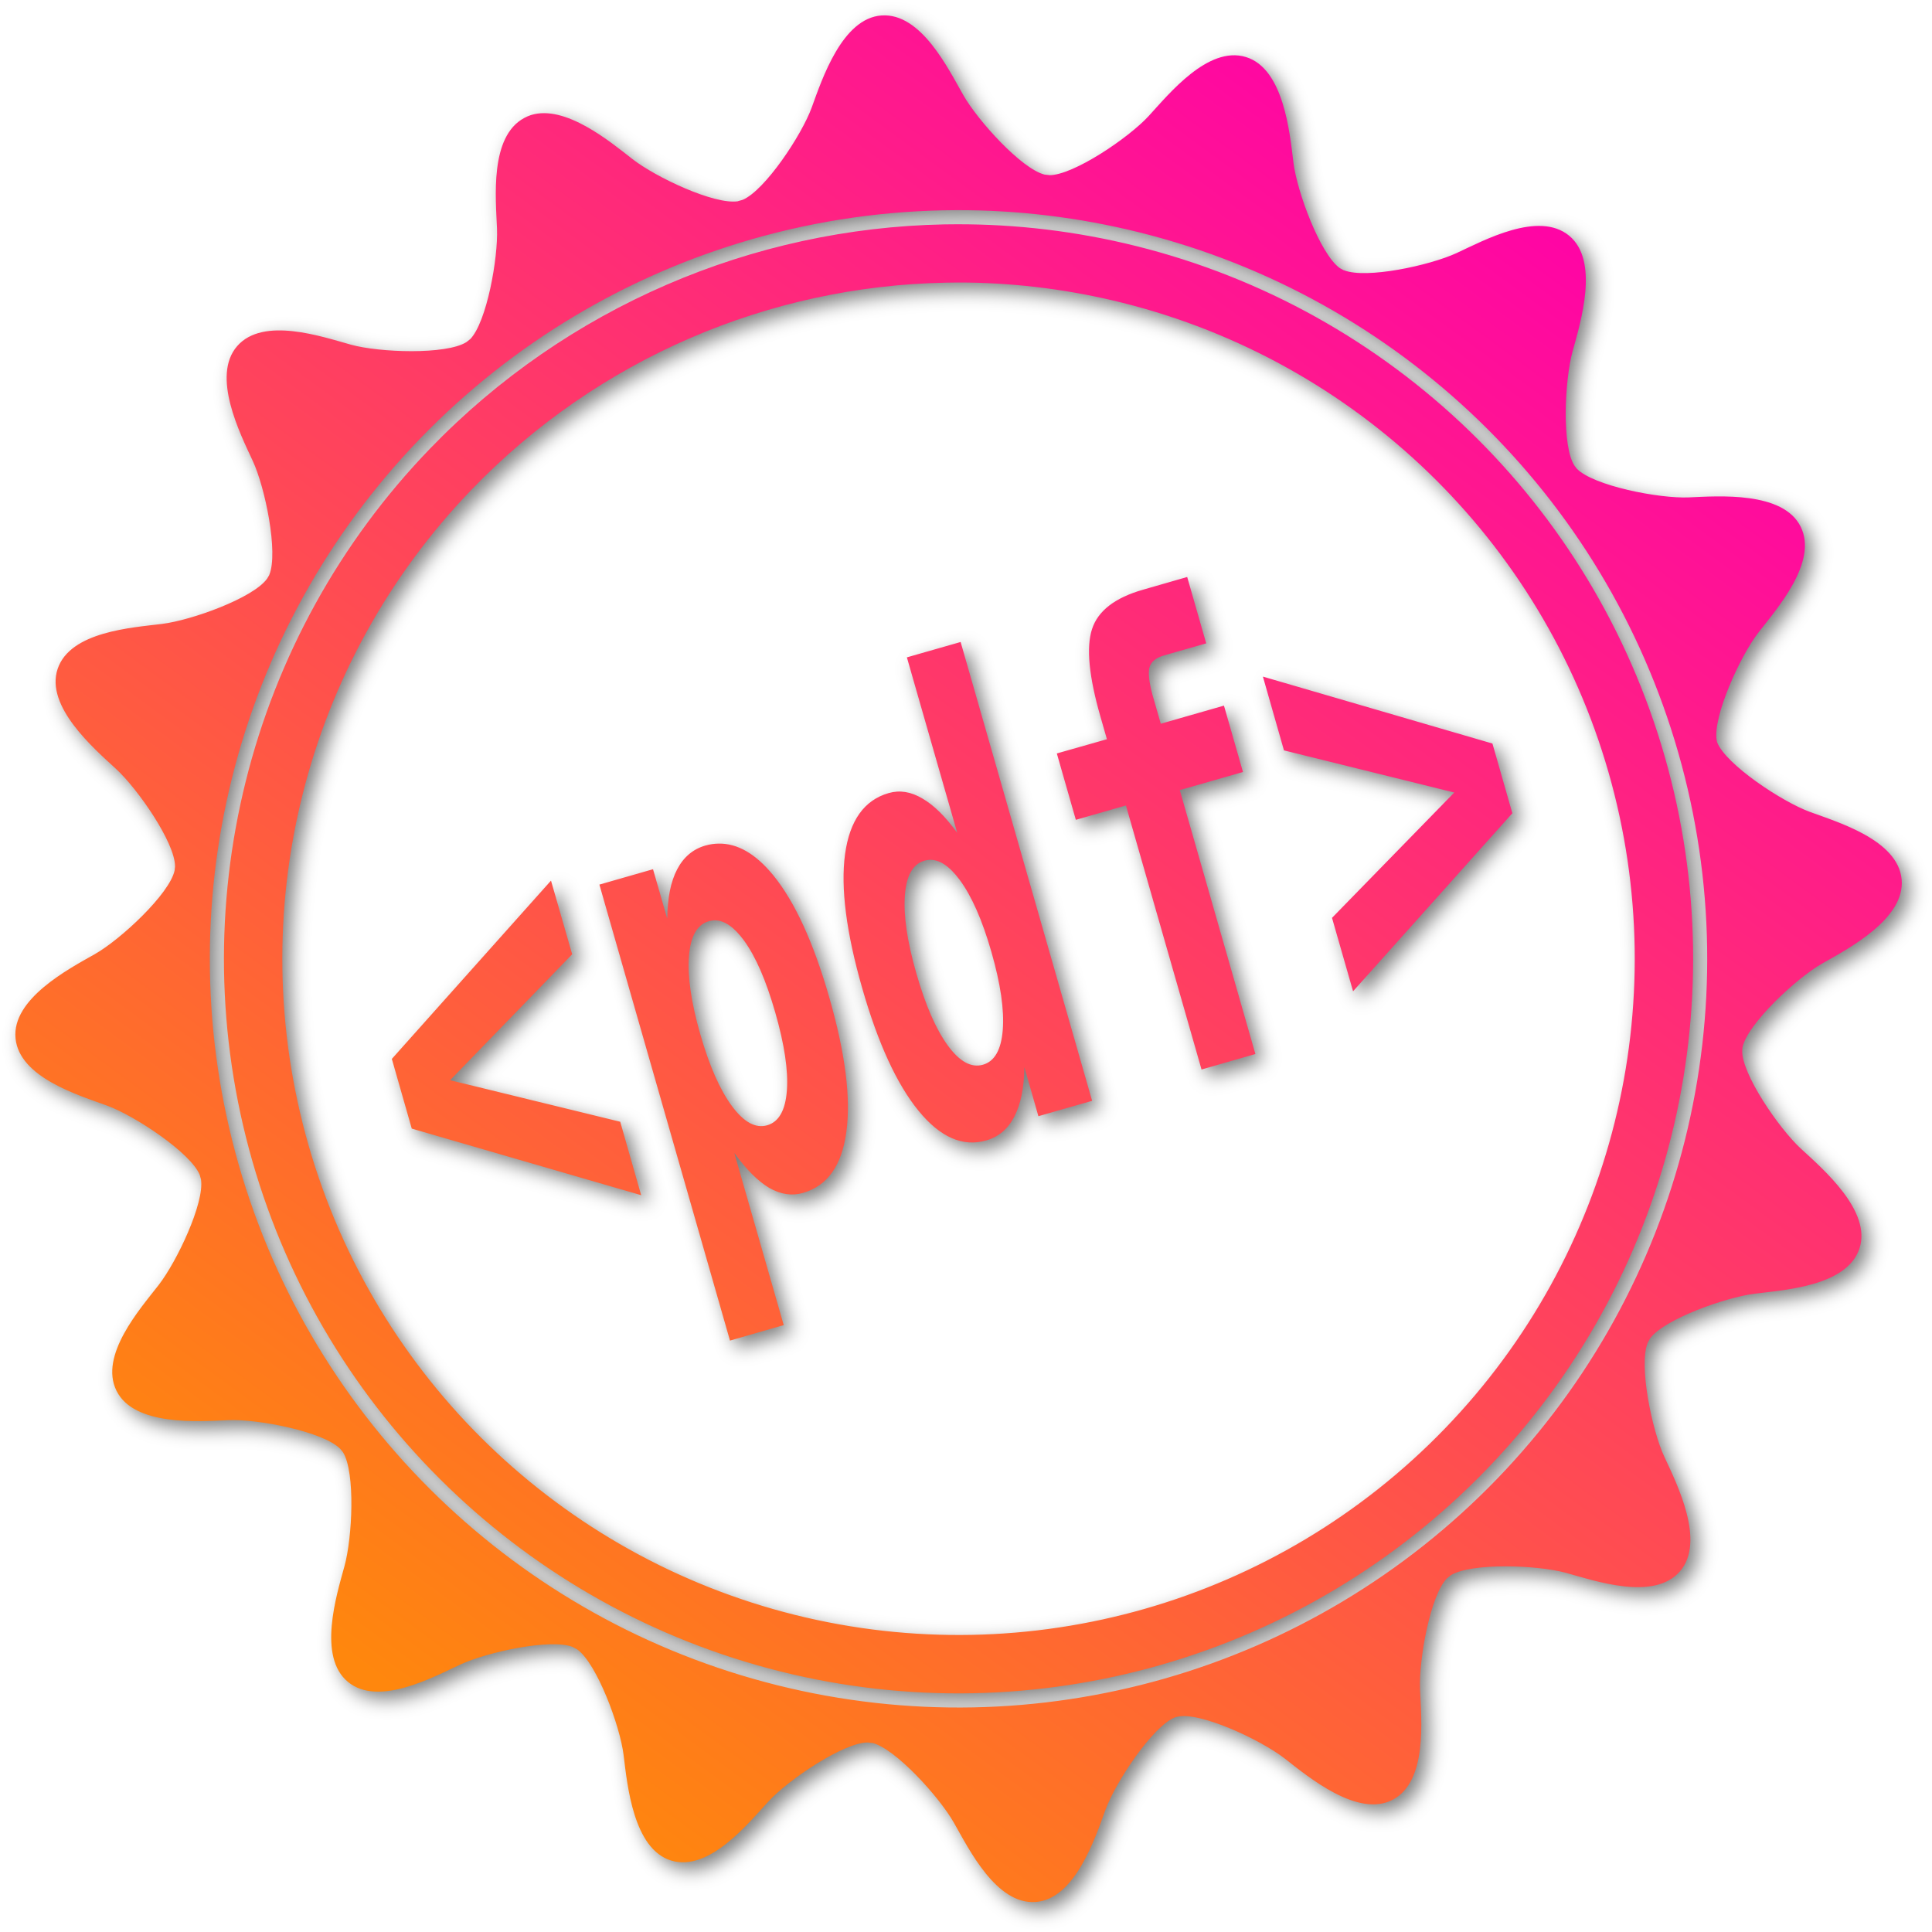
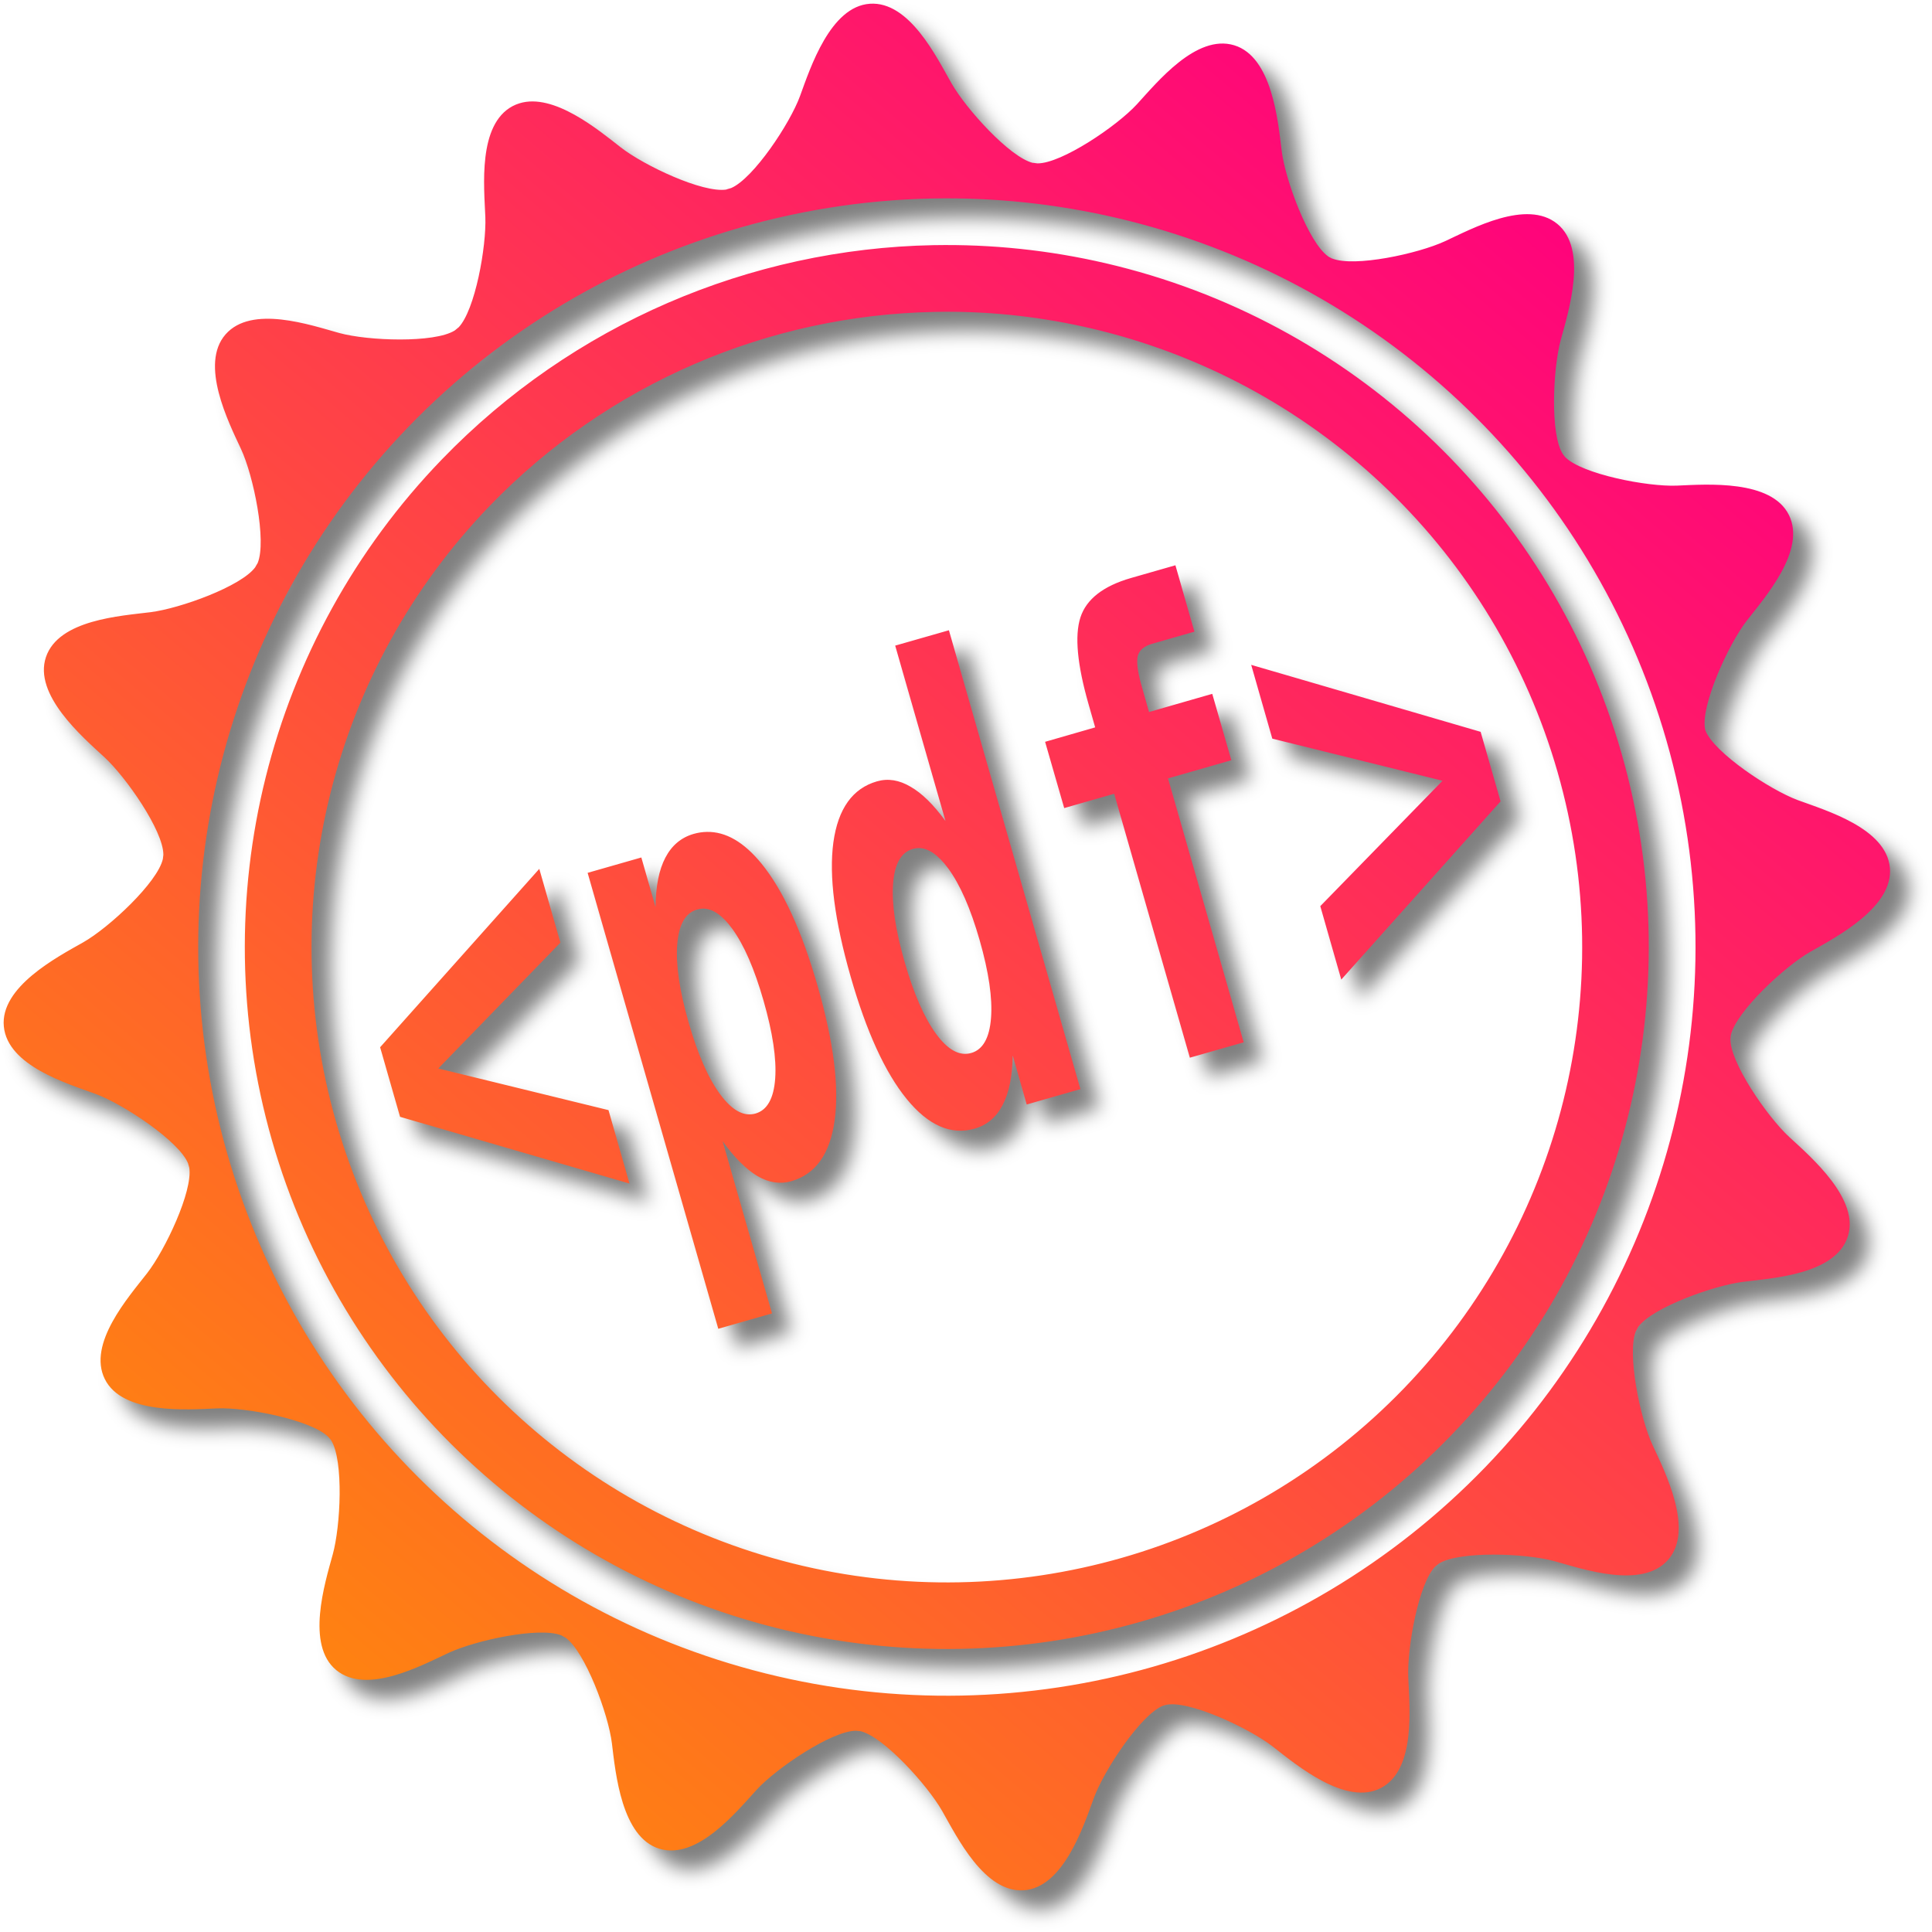
- <svg xmlns="http://www.w3.org/2000/svg" height="530.29" width="530.22" version="1.1">
+ <svg xmlns="http://www.w3.org/2000/svg" height="335.89" width="335.84" version="1.1">
  <defs>
-     <linearGradient id="linearGradient5071" x1="531.69" gradientUnits="userSpaceOnUse" y1="412" gradientTransform="translate(-2,-2)" x2="218.52" y2="839.69">
-       <stop stop-color="#F0A" offset="0" />
+     <linearGradient id="linearGradient3826" y2="856.05" gradientUnits="userSpaceOnUse" x2="216.18" gradientTransform="matrix(0.6525878,0,0,0.6525878,-48.39427,62.93852)" y1="445.88" x1="563.24">
+       <stop stop-color="#ff007e" offset="0" />
      <stop stop-color="#ff870d" offset="1" />
    </linearGradient>
-     <filter id="filter3930" color-interpolation-filters="sRGB">
-       <feGaussianBlur stdDeviation="2.589" />
+     <filter id="filter3852" color-interpolation-filters="sRGB">
+       <feGaussianBlur stdDeviation="2.513" />
    </filter>
  </defs>
-   <g transform="translate(-91.29796,-360.6977)">
-     <path style="direction:ltr;baseline-shift:baseline;block-progression:tb;text-indent:0;color:#000000;enable-background:accumulate;text-transform:none;text-align:start;" d="m335.28,366.94c-10.83,0.742-16.35,17.496-19.188,25.281-2.764,7.584-12.796,22.672-18.906,25.312-0.151,0.043-0.286,0.082-0.438,0.125-0.259,0.074-0.522,0.144-0.781,0.219-0.045,0.009-0.079,0.055-0.125,0.062-6.459,1-22.545-6.576-28.969-11.594-6.122-4.782-18.438-15.012-27.844-12.062-0.618,0.195-1.223,0.467-1.812,0.781-9.579,5.106-7.829,22.095-7.5,30.375,0.323,8.134-2.814,25.674-7.375,30.375-0.007,0.007-0.025-0.007-0.031,0-0.315,0.249-0.623,0.499-0.938,0.75-0.028,0.022-0.066,0.04-0.094,0.062-5.614,3.484-23.808,2.846-31.625,0.688-7.987-2.205-24.107-7.799-31.25,0.375s0.747,23.96,4.25,31.469c3.43,7.353,7.08,25.21,4.562,31.312-0.011,0.028-0.019,0.066-0.031,0.094-0.189,0.339-0.407,0.66-0.594,1-0.009,0.013-0.022,0.018-0.031,0.031-3.852,5.281-20.631,11.326-28.719,12.344-8.221,1.035-25.249,2.058-28.719,12.344s9.902,21.828,16,27.438c5.999,5.519,16.148,20.151,16.219,26.688,0.001,0.048,0,0.109,0,0.156-0.043,0.363-0.084,0.73-0.125,1.094-1.389,6.405-14.809,18.929-21.906,22.938-7.215,4.075-22.801,12.29-21.75,23.094,1.051,10.804,17.411,15.64,25.188,18.5,7.65,2.814,22.989,12.971,25.406,19.062,0.004,0.011-0.005,0.021,0,0.031,0.022,0.075,0.041,0.175,0.062,0.25,0.074,0.258,0.144,0.492,0.219,0.75,0.009,0.045,0.024,0.11,0.031,0.156,0.997,6.459-6.626,22.53-11.625,28.969-5.081,6.545-16.393,19.31-11.562,29.031,4.831,9.721,22.409,8.428,30.688,8.062,8.144-0.359,26.148,3.178,30.719,7.875,0.227,0.287,0.459,0.558,0.688,0.844,0.025,0.04,0.069,0.084,0.094,0.125,3.402,5.581,2.541,23.391,0.375,31.25-2.201,7.988-7.422,24.863,0.969,31.75,8.391,6.887,23.354-1.304,30.875-4.781,7.365-3.405,24.672-7.183,30.812-4.812,0.029,0.011,0.066,0.051,0.094,0.062,0.359,0.201,0.733,0.395,1.094,0.594,0.028,0.016,0.035,0.016,0.062,0.031,5.368,3.843,11.734,20.946,12.719,29,1.006,8.225,2.675,25.788,13.062,28.938s21.081-10.118,26.688-16.219c5.487-5.971,20.611-16.17,27.219-16.188,0.035,0,0.06,0,0.094,0,0.399,0.046,0.788,0.112,1.188,0.156,0.011,0.001,0.021-0.033,0.031-0.031,6.358,1.571,18.309,14.773,22.344,21.844,4.107,7.197,11.608,22.555,22.438,21.812,10.83-0.742,16.35-17.496,19.188-25.281,2.792-7.659,12.971-22.957,19.062-25.375,0.096-0.027,0.185-0.066,0.281-0.094,0.096-0.032,0.187-0.037,0.281-0.062,6.004-1.616,22.962,6.258,29.594,11.438,6.53,5.101,20.108,16.388,29.688,11.281,9.579-5.106,7.766-22.095,7.438-30.375-0.323-8.134,2.814-25.643,7.375-30.344,0.009-0.007,0.023-0.024,0.031-0.031,0.315-0.249,0.623-0.499,0.938-0.75,0.018-0.011,0.043-0.051,0.062-0.062,5.579-3.505,23.826-2.85,31.656-0.688,7.987,2.205,24.107,7.799,31.25-0.375s-0.747-23.96-4.25-31.469c-3.43-7.353-7.08-25.21-4.562-31.312,0.011-0.028,0.019-0.035,0.031-0.062,0.201-0.36,0.396-0.733,0.594-1.094,0.018-0.024,0.044-0.069,0.062-0.094,3.953-5.263,20.637-11.206,28.688-12.219,8.221-1.035,25.249-2.058,28.719-12.344s-9.902-21.796-16-27.406c-6.103-5.614-16.443-20.704-16.156-27.062,0.035-0.299,0.06-0.576,0.094-0.875,1.389-6.405,14.809-18.96,21.906-22.969,7.215-4.075,22.801-12.29,21.75-23.094-1.051-10.804-17.442-15.64-25.219-18.5-7.65-2.814-22.989-12.971-25.406-19.062-0.035-0.087-0.033-0.165-0.062-0.25-0.025-0.086-0.038-0.195-0.062-0.281-1.176-6.447,6.439-23.186,11.438-29.625,5.081-6.545,16.424-19.342,11.594-29.062-4.831-9.721-22.409-8.396-30.688-8.031-8.144,0.359-26.179-3.178-30.75-7.875-0.187-0.236-0.375-0.484-0.562-0.719-3.611-5.242-2.797-23.506-0.594-31.5,2.201-7.988,7.422-24.863-0.969-31.75-8.391-6.887-23.354,1.304-30.875,4.781-7.399,3.42-24.842,7.158-30.906,4.719-0.016-0.007-0.046,0.007-0.062,0-0.339-0.189-0.692-0.375-1.031-0.562-0.025-0.018-0.037-0.013-0.062-0.031-5.368-3.843-11.734-20.915-12.719-28.969-1.006-8.225-2.675-25.819-13.062-28.969s-21.081,10.118-26.688,16.219c-5.497,5.981-20.661,16.237-27.25,16.219-0.023-0-0.04-0.031-0.062-0.031-0.399-0.046-0.788-0.081-1.188-0.125-0.011-0.001-0.021,0.002-0.031,0-6.358-1.571-18.309-14.773-22.344-21.844-4.107-7.197-11.577-22.586-22.406-21.844zm20.469,53.438c16.771-0.054,33.679,1.959,50.375,6.125,71.238,17.774,127.59,72.169,147.81,142.75,20.226,70.581,1.262,146.57-49.75,199.38-51.012,52.807-126.29,74.399-197.53,56.625-71.238-17.774-127.59-72.2-147.81-142.78-20.226-70.581-1.262-146.57,49.75-199.38,25.506-26.403,57.116-45.009,91.219-54.781,18.117-5.192,36.93-7.876,55.938-7.938zm0,3.875c-1.098,0.003-2.185,0.01-3.281,0.031-52.611,1.029-103.57,22.651-141.09,61.5-50.038,51.798-68.653,126.39-48.812,195.62,19.84,69.233,75.154,122.66,145.03,140.09,69.878,17.435,143.77-3.764,193.81-55.562,50.038-51.799,68.653-126.39,48.812-195.62-19.84-69.233-75.122-122.63-145-140.06-16.378-4.086-33.005-6.052-49.469-6zm3.094,16c14.155,0.189,28.393,2.019,42.469,5.531,64.346,16.054,115.23,65.185,133.5,128.94,18.269,63.753,1.139,132.4-44.938,180.09-46.077,47.698-114.06,67.179-178.41,51.125-64.346-16.054-115.23-65.185-133.5-128.94-18.269-63.753-1.139-132.4,44.938-180.09,34.557-35.774,81.447-55.682,129.88-56.625,2.018-0.039,4.04-0.058,6.062-0.031zm60.312,80.812-12.156,3.5c-7.672,2.199-12.348,5.793-13.969,10.812-1.62,5.019-0.843,13.006,2.281,23.906l1.812,6.312-13.75,3.906,5.219,18.219,13.75-3.938,20.75,72.469,14.781-4.25-20.75-72.438,17.344-4.969-5.219-18.219-17.344,4.969-2.281-7.938c-0.938-3.527-1.215-6.045-0.812-7.562,0.436-1.526,1.779-2.614,4-3.25l11.562-3.312-5.219-18.219zm-62.188,17.844-14.75,4.219,13.812,48.156c-3.255-4.498-6.46-7.649-9.594-9.438-3.116-1.851-6.19-2.337-9.219-1.469-6.696,1.919-10.685,7.506-11.969,16.75-1.25,9.234,0.327,21.518,4.719,36.844,4.33,15.11,9.489,26.306,15.438,33.594,5.948,7.288,12.133,10.008,18.594,8.156,3.398-0.974,5.955-3.142,7.688-6.5,1.766-3.367,2.7-7.906,2.781-13.594l3.844,13.438,14.75-4.219-36.094-125.94zm82.969,9.5,5.781,20.25,46.75,11.562-33.562,34.406,5.781,20.156,43.719-48.875-5.469-19.125-63-18.375zm-149.43,45.84c-1.193,0.026-2.382,0.184-3.594,0.531-3.398,0.974-5.984,3.164-7.75,6.531-1.766,3.368-2.671,7.885-2.719,13.562l-3.906-13.594-14.719,4.219,35.844,125.16,14.75-4.25-13.562-47.25c3.271,4.552,6.478,7.742,9.594,9.594,3.134,1.788,6.222,2.243,9.25,1.375,6.696-1.919,10.656-7.485,11.906-16.719,1.283-9.244-0.264-21.518-4.656-36.844-4.33-15.11-9.458-26.337-15.406-33.625-4.833-5.922-9.86-8.799-15.031-8.688zm57.719,4.469c2.805-0.216,5.636,1.62,8.5,5.5,3.273,4.434,6.182,11.008,8.688,19.75,2.505,8.742,3.553,15.88,3.125,21.375-0.428,5.495-2.241,8.678-5.438,9.594-3.197,0.916-6.417-0.837-9.656-5.281s-6.12-11.039-8.625-19.781-3.551-15.858-3.156-21.344c0.394-5.485,2.178-8.678,5.375-9.594,0.4-0.115,0.787-0.188,1.188-0.219zm-103.69,5.688-43.688,48.938,5.469,19.125,62.969,18.281-5.75-20.156-46.688-11.406,33.5-34.562-5.812-20.219zm45.094,10.906c2.604,0.072,5.243,1.921,7.875,5.531,3.24,4.444,6.088,11.039,8.594,19.781,2.505,8.742,3.582,15.858,3.188,21.344-0.394,5.485-2.21,8.678-5.406,9.594-3.197,0.916-6.414-0.847-9.688-5.281-3.273-4.434-6.182-11.008-8.688-19.75s-3.522-15.88-3.094-21.375c0.428-5.495,2.241-8.678,5.438-9.594,0.599-0.172,1.18-0.267,1.781-0.25z" fill-opacity="0.502" filter="url(#filter3930)" fill="#000" />
-     <path d="m333.28,364.94c-10.83,0.742-16.35,17.496-19.188,25.281-2.764,7.584-12.796,22.672-18.906,25.312-0.151,0.043-0.286,0.082-0.438,0.125-0.259,0.074-0.522,0.144-0.781,0.219-0.045,0.009-0.079,0.055-0.125,0.062-6.459,1-22.545-6.576-28.969-11.594-6.122-4.782-18.438-15.012-27.844-12.062-0.618,0.195-1.223,0.467-1.812,0.781-9.579,5.106-7.829,22.095-7.5,30.375,0.323,8.134-2.814,25.674-7.375,30.375-0.007,0.007-0.025-0.007-0.031,0-0.315,0.249-0.623,0.499-0.938,0.75-0.028,0.022-0.066,0.04-0.094,0.062-5.614,3.484-23.808,2.846-31.625,0.688-7.987-2.205-24.107-7.799-31.25,0.375s0.747,23.96,4.25,31.469c3.43,7.353,7.08,25.21,4.562,31.312-0.011,0.028-0.019,0.066-0.031,0.094-0.189,0.339-0.407,0.66-0.594,1-0.009,0.013-0.022,0.018-0.031,0.031-3.852,5.281-20.631,11.326-28.719,12.344-8.221,1.035-25.249,2.058-28.719,12.344s9.902,21.828,16,27.438c5.999,5.519,16.148,20.151,16.219,26.688,0.001,0.048,0,0.109,0,0.156-0.043,0.363-0.084,0.73-0.125,1.094-1.389,6.405-14.809,18.929-21.906,22.938-7.215,4.075-22.801,12.29-21.75,23.094,1.051,10.804,17.411,15.64,25.188,18.5,7.65,2.814,22.989,12.971,25.406,19.062,0.004,0.011-0.005,0.021,0,0.031,0.022,0.075,0.041,0.175,0.062,0.25,0.074,0.258,0.144,0.492,0.219,0.75,0.009,0.045,0.024,0.11,0.031,0.156,0.997,6.459-6.626,22.53-11.625,28.969-5.081,6.545-16.393,19.31-11.562,29.031,4.831,9.721,22.409,8.428,30.688,8.062,8.144-0.359,26.148,3.178,30.719,7.875,0.227,0.287,0.459,0.558,0.688,0.844,0.025,0.04,0.069,0.084,0.094,0.125,3.402,5.581,2.541,23.391,0.375,31.25-2.201,7.988-7.422,24.863,0.969,31.75,8.391,6.887,23.354-1.304,30.875-4.781,7.365-3.405,24.672-7.183,30.812-4.812,0.029,0.011,0.066,0.051,0.094,0.062,0.359,0.201,0.733,0.395,1.094,0.594,0.028,0.016,0.035,0.016,0.062,0.031,5.368,3.843,11.734,20.946,12.719,29,1.006,8.225,2.675,25.788,13.062,28.938s21.081-10.118,26.688-16.219c5.487-5.971,20.611-16.17,27.219-16.188,0.035,0,0.06,0,0.094,0,0.399,0.046,0.788,0.112,1.188,0.156,0.011,0.001,0.021-0.033,0.031-0.031,6.358,1.571,18.309,14.773,22.344,21.844,4.107,7.197,11.608,22.555,22.438,21.812,10.83-0.742,16.35-17.496,19.188-25.281,2.792-7.659,12.971-22.957,19.062-25.375,0.096-0.027,0.185-0.066,0.281-0.094,0.096-0.032,0.187-0.037,0.281-0.062,6.004-1.616,22.962,6.258,29.594,11.438,6.53,5.101,20.108,16.388,29.688,11.281,9.579-5.106,7.766-22.095,7.438-30.375-0.323-8.134,2.814-25.643,7.375-30.344,0.009-0.007,0.023-0.024,0.031-0.031,0.315-0.249,0.623-0.499,0.938-0.75,0.018-0.011,0.043-0.051,0.062-0.062,5.579-3.505,23.826-2.85,31.656-0.688,7.987,2.205,24.107,7.799,31.25-0.375s-0.747-23.96-4.25-31.469c-3.43-7.353-7.08-25.21-4.562-31.312,0.011-0.028,0.019-0.035,0.031-0.062,0.201-0.36,0.396-0.733,0.594-1.094,0.018-0.024,0.044-0.069,0.062-0.094,3.953-5.263,20.637-11.206,28.688-12.219,8.221-1.035,25.249-2.058,28.719-12.344s-9.902-21.796-16-27.406c-6.103-5.614-16.443-20.704-16.156-27.062,0.035-0.299,0.06-0.576,0.094-0.875,1.389-6.405,14.809-18.96,21.906-22.969,7.215-4.075,22.801-12.29,21.75-23.094-1.051-10.804-17.442-15.64-25.219-18.5-7.65-2.814-22.989-12.971-25.406-19.062-0.035-0.087-0.033-0.165-0.062-0.25-0.025-0.086-0.038-0.195-0.062-0.281-1.176-6.447,6.439-23.186,11.438-29.625,5.081-6.545,16.424-19.342,11.594-29.062-4.831-9.721-22.409-8.396-30.688-8.031-8.144,0.359-26.179-3.178-30.75-7.875-0.187-0.236-0.375-0.484-0.562-0.719-3.611-5.242-2.797-23.506-0.594-31.5,2.201-7.988,7.422-24.863-0.969-31.75-8.391-6.887-23.354,1.304-30.875,4.781-7.399,3.42-24.842,7.158-30.906,4.719-0.016-0.007-0.046,0.007-0.062,0-0.339-0.189-0.692-0.375-1.031-0.562-0.025-0.018-0.037-0.013-0.062-0.031-5.368-3.843-11.734-20.915-12.719-28.969-1.006-8.225-2.675-25.819-13.062-28.969s-21.081,10.118-26.688,16.219c-5.497,5.981-20.661,16.237-27.25,16.219-0.023-0-0.04-0.031-0.062-0.031-0.399-0.046-0.788-0.081-1.188-0.125-0.011-0.001-0.021,0.002-0.031,0-6.358-1.571-18.309-14.773-22.344-21.844-4.107-7.197-11.577-22.586-22.406-21.844zm20.47,53.44c16.771-0.054,33.679,1.959,50.375,6.125,71.238,17.774,127.59,72.169,147.81,142.75,20.226,70.581,1.262,146.57-49.75,199.38-51.012,52.807-126.29,74.399-197.53,56.625-71.238-17.774-127.59-72.2-147.81-142.78-20.226-70.581-1.262-146.57,49.75-199.38,25.506-26.403,57.116-45.009,91.219-54.781,18.117-5.192,36.93-7.876,55.938-7.938zm0,3.875c-1.098,0.003-2.185,0.01-3.281,0.031-52.611,1.029-103.57,22.651-141.09,61.5-50.038,51.798-68.653,126.39-48.812,195.62,19.84,69.233,75.154,122.66,145.03,140.09,69.878,17.435,143.77-3.764,193.81-55.562,50.038-51.799,68.653-126.39,48.812-195.62-19.84-69.233-75.122-122.63-145-140.06-16.378-4.086-33.005-6.052-49.469-6zm3.094,16c14.155,0.189,28.393,2.019,42.469,5.531,64.346,16.054,115.23,65.185,133.5,128.94,18.269,63.753,1.139,132.4-44.938,180.09-46.077,47.698-114.06,67.179-178.41,51.125-64.34-16.06-115.22-65.19-133.49-128.94-18.269-63.753-1.139-132.4,44.938-180.09,34.557-35.774,81.447-55.682,129.88-56.625,2.018-0.039,4.04-0.058,6.062-0.031zm60.312,80.812-12.156,3.5c-7.672,2.199-12.348,5.793-13.969,10.812-1.62,5.019-0.843,13.006,2.281,23.906l1.812,6.312-13.75,3.906,5.219,18.219,13.75-3.938,20.75,72.469,14.781-4.25-20.75-72.438,17.344-4.969-5.219-18.219-17.344,4.969-2.281-7.938c-0.938-3.527-1.215-6.045-0.812-7.562,0.436-1.526,1.779-2.614,4-3.25l11.562-3.312-5.219-18.219zm-62.188,17.844-14.75,4.219,13.812,48.156c-3.255-4.498-6.46-7.649-9.594-9.438-3.116-1.851-6.19-2.337-9.219-1.469-6.696,1.919-10.685,7.506-11.969,16.75-1.25,9.234,0.327,21.518,4.719,36.844,4.33,15.11,9.489,26.306,15.438,33.594,5.948,7.288,12.133,10.008,18.594,8.156,3.398-0.974,5.955-3.142,7.688-6.5,1.766-3.367,2.7-7.906,2.781-13.594l3.844,13.438,14.75-4.219-36.094-125.94zm82.969,9.5,5.781,20.25,46.75,11.562-33.562,34.406,5.781,20.156,43.719-48.875-5.469-19.125-63-18.375zm-149.43,45.84c-1.193,0.026-2.382,0.184-3.594,0.531-3.398,0.974-5.984,3.164-7.75,6.531-1.766,3.368-2.671,7.885-2.719,13.562l-3.906-13.594-14.719,4.219,35.844,125.16,14.75-4.25-13.562-47.25c3.271,4.552,6.478,7.742,9.594,9.594,3.134,1.788,6.222,2.243,9.25,1.375,6.696-1.919,10.656-7.485,11.906-16.719,1.283-9.244-0.264-21.518-4.656-36.844-4.33-15.11-9.458-26.337-15.406-33.625-4.833-5.922-9.86-8.799-15.031-8.688zm57.719,4.469c2.805-0.216,5.636,1.62,8.5,5.5,3.273,4.434,6.182,11.008,8.688,19.75,2.505,8.742,3.553,15.88,3.125,21.375-0.428,5.495-2.241,8.678-5.438,9.594-3.197,0.916-6.417-0.837-9.656-5.281s-6.12-11.039-8.625-19.781-3.551-15.858-3.156-21.344c0.394-5.485,2.178-8.678,5.375-9.594,0.4-0.115,0.787-0.188,1.188-0.219zm-103.69,5.688-43.688,48.938,5.469,19.125,62.969,18.281-5.75-20.156-46.688-11.406,33.5-34.562-5.812-20.219zm45.09,10.9c2.604,0.072,5.243,1.921,7.875,5.531,3.24,4.444,6.088,11.039,8.594,19.781,2.505,8.742,3.582,15.858,3.188,21.344-0.394,5.485-2.21,8.678-5.406,9.594-3.197,0.916-6.414-0.847-9.688-5.281-3.273-4.434-6.182-11.008-8.688-19.75s-3.522-15.88-3.094-21.375c0.428-5.495,2.241-8.678,5.438-9.594,0.599-0.172,1.18-0.267,1.781-0.25z" style="direction:ltr;baseline-shift:baseline;block-progression:tb;text-indent:0;color:#000000;enable-background:accumulate;text-transform:none;text-align:start;" fill="url(#linearGradient5071)" />
-     <path fill="none" d="m104,197.57c0,10.003-8.109,18.113-18.113,18.113-10.003,0-18.113-8.109-18.113-18.113,0-10.003,8.109-18.113,18.113-18.113,10.003,0,18.113,8.109,18.113,18.113z" />
+   <g transform="translate(-42.06058,-320.8179)">
+     <path style="baseline-shift:baseline;block-progression:tb;color:#000000;direction:ltr;text-indent:0;text-align:start;enable-background:accumulate;text-transform:none;" d="m372.34,398.16c-10.511,0.72-15.84,17.006-18.594,24.562-2.683,7.361-12.413,21.968-18.344,24.531-0.147,0.042-0.291,0.083-0.438,0.125-0.252,0.072-0.499,0.146-0.75,0.219-0.044,0.009-0.08,0.055-0.125,0.062-6.269,0.971-21.89-6.38-28.125-11.25-5.942-4.641-17.871-14.581-27-11.719-0.609,0.191-1.231,0.44-1.812,0.75-9.297,4.956-7.569,21.464-7.25,29.5,0.313,7.895-2.729,24.906-7.156,29.469-0.006,0.006-0.025-0.007-0.031,0-0.306,0.242-0.601,0.507-0.906,0.75-0.027,0.022-0.067,0.041-0.094,0.062-5.449,3.382-23.132,2.751-30.719,0.656-7.752-2.14-23.38-7.559-30.312,0.375-6.933,7.934,0.725,23.243,4.125,30.531,3.329,7.137,6.881,24.452,4.438,30.375-0.011,0.027-0.051,0.067-0.062,0.094-0.183,0.329-0.381,0.639-0.562,0.969-0.009,0.013,0.009,0.018,0,0.031-3.739,5.125-20.056,11.012-27.906,12-7.98,1.004-24.507,1.986-27.875,11.969-3.368,9.983,9.612,21.18,15.531,26.625,5.823,5.356,15.682,19.562,15.75,25.906,0.001,0.047,0,0.111,0,0.156-0.042,0.352-0.085,0.71-0.125,1.062-1.348,6.217-14.361,18.359-21.25,22.25-7.003,3.955-22.145,11.92-21.125,22.406,1.02,10.486,16.889,15.192,24.438,17.969,7.426,2.731,22.31,12.619,24.656,18.531,0.004,0.011-0.005,0.022,0,0.031,0.022,0.073,0.042,0.146,0.062,0.219,0.072,0.251,0.146,0.5,0.219,0.75,0.009,0.044,0.024,0.081,0.031,0.125,0.967,6.269-6.398,21.875-11.25,28.125-4.932,6.353-15.939,18.752-11.25,28.188,4.689,9.435,21.778,8.167,29.812,7.812,7.904-0.348,25.345,3.097,29.781,7.656,0.22,0.278,0.466,0.536,0.688,0.812,0.025,0.038,0.038,0.085,0.062,0.125,3.302,5.417,2.477,22.685,0.375,30.312-2.137,7.753-7.207,24.128,0.938,30.812,8.144,6.684,22.7-1.25,30-4.625,7.149-3.304,23.946-6.957,29.906-4.656,0.028,0.011,0.035,0.02,0.062,0.031,0.349,0.195,0.712,0.4,1.062,0.594,0.027,0.015,0.035,0.016,0.062,0.031,5.21,3.73,11.388,20.308,12.344,28.125,0.976,7.983,2.574,25.036,12.656,28.094,10.083,3.057,20.495-9.828,25.938-15.75,5.326-5.795,19.993-15.67,26.406-15.688,0.034,0,0.061,0,0.094,0,0.388,0.045,0.769,0.082,1.156,0.125,0.011,0.001,0.021-0.002,0.031,0,6.171,1.525,17.772,14.356,21.688,21.219,3.986,6.985,11.27,21.877,21.781,21.156,10.511-0.72,15.871-16.975,18.625-24.531,2.709-7.434,12.556-22.309,18.469-24.656,0.093-0.027,0.188-0.036,0.281-0.062,0.093-0.031,0.19-0.069,0.281-0.094,5.827-1.568,22.314,6.098,28.75,11.125,6.338,4.951,19.484,15.894,28.781,10.938,9.297-4.956,7.538-21.433,7.219-29.469-0.313-7.895,2.729-24.906,7.156-29.469,0.009-0.006,0.023-0.024,0.031-0.031,0.306-0.241,0.601-0.475,0.906-0.719,0.017-0.011,0.044-0.051,0.062-0.062,5.415-3.402,23.15-2.755,30.75-0.656,7.752,2.14,23.411,7.559,30.344-0.375s-0.756-23.243-4.156-30.531c-3.329-7.137-6.881-24.483-4.438-30.406,0.011-0.027,0.051-0.035,0.062-0.062,0.195-0.349,0.37-0.712,0.562-1.062,0.017-0.024,0.045-0.039,0.062-0.062,3.837-5.108,20.03-10.923,27.844-11.906,7.979-1.004,24.507-1.954,27.875-11.938,3.368-9.983-9.612-21.18-15.531-26.625-5.923-5.449-15.966-20.079-15.688-26.25,0.034-0.29,0.061-0.585,0.094-0.875,1.348-6.217,14.361-18.39,21.25-22.281,7.003-3.955,22.145-11.92,21.125-22.406-1.02-10.486-16.921-15.161-24.469-17.938-7.425-2.731-22.31-12.619-24.656-18.531-0.034-0.085-0.034-0.167-0.062-0.25-0.024-0.084-0.038-0.167-0.062-0.25-1.142-6.258,6.242-22.5,11.094-28.75,4.932-6.353,15.939-18.784,11.25-28.219-4.689-9.435-21.747-8.167-29.781-7.812-7.904,0.348-25.408-3.066-29.844-7.625-0.181-0.229-0.349-0.459-0.531-0.688-3.505-5.088-2.732-22.835-0.594-30.594,2.137-7.753,7.207-24.128-0.938-30.812-8.144-6.684-22.669,1.25-29.969,4.625-7.182,3.32-24.114,6.961-30,4.594-0.015-0.006-0.047,0.007-0.062,0-0.329-0.184-0.67-0.349-1-0.531-0.024-0.017-0.038-0.045-0.062-0.062-5.21-3.73-11.388-20.308-12.344-28.125-0.976-7.983-2.574-25.036-12.656-28.094-10.083-3.057-20.495,9.828-25.938,15.75-5.335,5.806-20.042,15.736-26.438,15.719-0.022-0-0.041,0-0.062,0-0.388-0.045-0.769-0.114-1.156-0.156-0.011-0.001-0.021,0.033-0.031,0.031-6.171-1.525-17.772-14.356-21.688-21.219-3.986-6.985-11.239-21.908-21.75-21.188zm19.88,51.84c16.278-0.053,32.701,1.894,48.906,5.938,69.143,17.251,123.84,70.088,143.47,138.59,19.632,68.506,1.199,142.25-48.312,193.5-49.52,51.26-122.58,72.19-191.73,54.94-69.14-17.25-123.8-70.06-143.44-138.56-19.63-68.51-1.23-142.28,48.29-193.53,24.756-25.627,55.431-43.64,88.531-53.125,17.584-5.039,35.833-7.69,54.281-7.75zm0.062,12.438c-1.018,0.003-2.046,0.011-3.062,0.031-48.799,0.955-96.068,21.03-130.88,57.062-46.41,48.043-63.683,117.22-45.281,181.44,18.402,64.214,69.72,113.77,134.53,129.94,64.812,16.171,133.34-3.457,179.75-51.5,46.41-48.05,63.69-117.26,45.28-181.47-18.4-64.22-69.68-113.77-134.5-129.94-15.19-3.79-30.576-5.612-45.844-5.562zm2.812,17.781c12.907,0.169,25.882,1.828,38.719,5.031,58.683,14.642,105.09,59.452,121.75,117.59,16.662,58.142,1.053,120.72-40.969,164.22-42.02,43.5-104.03,61.27-162.71,46.63-58.69-14.64-105.06-59.45-121.72-117.6-16.67-58.14-1.06-120.71,40.96-164.21,31.516-32.625,74.274-50.766,118.44-51.625,1.84-0.036,3.687-0.056,5.531-0.031zm58.66,67.53l-11.781,3.375c-7.446,2.134-11.959,5.66-13.531,10.531-1.573,4.872-0.844,12.576,2.188,23.156l1.75,6.125-13.344,3.844,5.094,17.656,13.312-3.812,20.156,70.312,14.344-4.094-20.156-70.312,16.875-4.844-5.1-17.7-16.844,4.844-2.188-7.719c-0.91-3.423-1.172-5.84-0.781-7.312,0.424-1.482,1.688-2.538,3.844-3.156l11.22-3.21-5.06-17.69zm-60.344,17.312-14.312,4.094,13.406,46.75c-3.159-4.366-6.271-7.421-9.312-9.156-3.024-1.797-5.998-2.28-8.938-1.438-6.499,1.863-10.379,7.278-11.625,16.25-1.213,8.963,0.331,20.875,4.594,35.75,4.203,14.666,9.164,25.551,14.938,32.625,5.773,7.074,11.823,9.703,18.094,7.906,3.299-0.945,5.787-3.054,7.469-6.312,1.714-3.268,2.608-7.667,2.688-13.188l3.719,13.062,14.312-4.094-35.031-122.25zm80.531,9.219,5.625,19.656,45.344,11.219-32.562,33.406,5.594,19.562,42.438-47.469-5.312-18.531-61.125-17.844zm-145.03,44.5c-1.158,0.025-2.324,0.194-3.5,0.531-3.299,0.945-5.817,3.044-7.531,6.312-1.714,3.268-2.579,7.676-2.625,13.188l-3.781-13.219-14.312,4.094,34.812,121.47,14.312-4.094-13.156-45.875c3.175,4.418,6.288,7.515,9.312,9.312,3.042,1.736,6.029,2.186,8.969,1.344,6.499-1.862,10.349-7.287,11.562-16.25,1.246-8.972-0.269-20.875-4.531-35.75-4.203-14.665-9.195-25.551-14.969-32.625-4.691-5.747-9.543-8.546-14.562-8.438zm56.594,4.312c2.532,0.069,5.106,1.878,7.688,5.375,3.177,4.304,5.975,10.671,8.406,19.156,2.432,8.485,3.447,15.417,3.031,20.75-0.415,5.333-2.179,8.423-5.281,9.312-3.103,0.889-6.231-0.812-9.375-5.125-3.144-4.313-5.944-10.702-8.375-19.188-2.432-8.485-3.445-15.395-3.062-20.719,0.383-5.324,2.116-8.423,5.219-9.312,0.582-0.167,1.166-0.266,1.75-0.25zm-101.22,5.531-42.406,47.531,5.312,18.531,61.125,17.781-5.594-19.562-45.344-11.094,32.531-33.531-5.625-19.656zm43.781,10.594c2.527,0.07,5.07,1.871,7.625,5.375,3.144,4.313,5.912,10.703,8.344,19.188,2.432,8.485,3.476,15.395,3.094,20.719-0.383,5.324-2.147,8.423-5.25,9.312-3.103,0.889-6.229-0.821-9.406-5.125-3.177-4.304-5.975-10.671-8.406-19.156-2.432-8.485-3.447-15.417-3.031-20.75,0.415-5.333,2.179-8.423,5.281-9.312,0.582-0.167,1.167-0.266,1.75-0.25z" fill-opacity="0.498" transform="matrix(0.6525878,0,0,0.6525878,-46.39427,64.93851)" filter="url(#filter3852)" fill="#000" />
+     <path style="baseline-shift:baseline;block-progression:tb;color:#000000;direction:ltr;text-indent:0;text-align:start;enable-background:accumulate;text-transform:none;" fill="url(#linearGradient3826)" d="m193.29,321.47c-6.86,0.47-10.337,11.098-12.134,16.029-1.751,4.804-8.101,14.336-11.971,16.009-0.096,0.027-0.19,0.054-0.286,0.082-0.164,0.047-0.325,0.095-0.489,0.143-0.029,0.006-0.052,0.036-0.082,0.041-4.091,0.634-14.285-4.163-18.354-7.342-3.878-3.029-11.662-9.516-17.62-7.647-0.397,0.124-0.804,0.287-1.183,0.489-6.067,3.234-4.939,14.007-4.731,19.251,0.204,5.152-1.781,16.254-4.67,19.231-0.004,0.004-0.017-0.005-0.02,0-0.2,0.158-0.392,0.331-0.591,0.489-0.018,0.014-0.044,0.027-0.061,0.041-3.556,2.207-15.096,1.795-20.047,0.428-5.059-1.397-15.257-4.933-19.782,0.245-4.524,5.177,0.473,15.168,2.692,19.924,2.173,4.657,4.491,15.957,2.896,19.822-0.007,0.018-0.033,0.043-0.041,0.061-0.12,0.215-0.249,0.417-0.367,0.632-0.006,0.008,0.006,0.012,0,0.02-2.44,3.345-13.089,7.186-18.211,7.831-5.207,0.655-15.993,1.296-18.191,7.811-2.198,6.515,6.273,13.822,10.136,17.375,3.8,3.496,10.234,12.766,10.278,16.906,0,0.03,0,0.072,0,0.102-0.027,0.23-0.056,0.463-0.082,0.693-0.88,4.057-9.372,11.981-13.867,14.52-4.57,2.581-14.452,7.779-13.786,14.622,0.666,6.843,11.022,9.914,15.948,11.726,4.846,1.782,14.559,8.235,16.09,12.093,0.003,0.007-0.003,0.014,0,0.02,0.014,0.048,0.027,0.095,0.041,0.143,0.047,0.164,0.095,0.326,0.143,0.489,0.006,0.029,0.016,0.053,0.02,0.082,0.631,4.091-4.175,14.276-7.342,18.354-3.219,4.146-10.401,12.238-7.342,18.395,3.06,6.157,14.212,5.33,19.455,5.098,5.158-0.227,16.54,2.021,19.435,4.996,0.144,0.181,0.304,0.35,0.449,0.53,0.016,0.025,0.025,0.056,0.041,0.082,2.155,3.535,1.617,14.804,0.245,19.782-1.394,5.06-4.703,15.746,0.612,20.108s14.814-0.816,19.578-3.018c4.665-2.156,15.627-4.54,19.516-3.039,0.018,0.007,0.023,0.013,0.041,0.02,0.228,0.127,0.465,0.261,0.693,0.387,0.018,0.01,0.023,0.011,0.041,0.02,3.4,2.434,7.432,13.253,8.055,18.354,0.637,5.21,1.679,16.338,8.259,18.334,6.58,1.995,13.375-6.414,16.926-10.278,3.476-3.782,13.047-10.226,17.232-10.237,0.022,0,0.04,0,0.061,0,0.253,0.029,0.502,0.054,0.755,0.082,0.007,0.001,0.014-0.001,0.02,0,4.027,0.995,11.598,9.369,14.153,13.847,2.601,4.559,7.355,14.276,14.214,13.806,6.86-0.47,10.357-11.078,12.154-16.009,1.768-4.851,8.194-14.559,12.052-16.09,0.061-0.017,0.123-0.023,0.184-0.041,0.061-0.02,0.124-0.045,0.184-0.061,3.803-1.024,14.562,3.979,18.762,7.26,4.136,3.231,12.715,10.372,18.782,7.138,6.067-3.234,4.919-13.987,4.711-19.231-0.204-5.152,1.781-16.254,4.67-19.231,0.006-0.004,0.015-0.016,0.02-0.02,0.2-0.158,0.392-0.31,0.591-0.469,0.011-0.007,0.029-0.033,0.041-0.041,3.534-2.22,15.107-1.798,20.067-0.428,5.059,1.397,15.278,4.933,19.802-0.245,4.524-5.177-0.493-15.168-2.712-19.924-2.173-4.657-4.491-15.977-2.896-19.843,0.007-0.018,0.033-0.023,0.041-0.041,0.127-0.228,0.242-0.465,0.367-0.693,0.011-0.015,0.029-0.025,0.041-0.041,2.504-3.334,13.071-7.128,18.17-7.77,5.207-0.655,15.993-1.275,18.191-7.79,2.198-6.515-6.273-13.822-10.136-17.375-3.865-3.556-10.419-13.103-10.237-17.13,0.022-0.189,0.04-0.382,0.061-0.571,0.88-4.057,9.372-12.001,13.867-14.54,4.57-2.581,14.452-7.779,13.786-14.622-0.666-6.843-11.042-9.894-15.968-11.706-4.846-1.782-14.559-8.235-16.09-12.093-0.022-0.055-0.022-0.109-0.041-0.163-0.016-0.055-0.025-0.109-0.041-0.163-0.745-4.084,4.073-14.684,7.24-18.762,3.219-4.146,10.401-12.258,7.342-18.415-3.06-6.157-14.192-5.33-19.435-5.098-5.158,0.227-16.581-2.001-19.476-4.976-0.118-0.149-0.228-0.3-0.347-0.449-2.287-3.32-1.783-14.902-0.387-19.965,1.394-5.06,4.703-15.746-0.612-20.108s-14.793,0.816-19.557,3.018c-4.687,2.166-15.736,4.543-19.578,2.998-0.01-0.004-0.031,0.005-0.041,0-0.214-0.12-0.437-0.228-0.653-0.347-0.016-0.011-0.025-0.029-0.041-0.041-3.4-2.434-7.432-13.253-8.055-18.354-0.637-5.21-1.679-16.338-8.259-18.334-6.58-1.995-13.375,6.414-16.926,10.278-3.482,3.789-13.079,10.269-17.253,10.258-0.014-0-0.027,0-0.041,0-0.253-0.029-0.502-0.074-0.755-0.102-0.007-0.001-0.014,0.022-0.02,0.02-4.027-0.995-11.598-9.369-14.153-13.847-2.601-4.559-7.334-14.297-14.194-13.827zm12.97,33.833c10.623-0.034,21.34,1.236,31.916,3.875,45.122,11.258,80.815,45.739,93.626,90.445s0.783,92.828-31.528,126.28c-32.311,33.448-79.991,47.11-125.11,35.852-45.122-11.258-80.794-45.718-93.606-90.424-12.811-44.706-0.803-92.848,31.508-126.3,16.155-16.724,36.174-28.479,57.774-34.669,11.475-3.288,23.384-5.019,35.423-5.058zm0.041,8.117c-0.664,0.002-1.335,0.007-1.999,0.02-31.845,0.623-62.692,13.724-85.407,37.238-30.287,31.352-41.559,76.499-29.55,118.4,12.009,41.905,45.498,74.243,87.793,84.796s87.016-2.256,117.3-33.608c30.287-31.352,41.559-76.519,29.55-118.42-12.009-41.905-45.478-74.243-87.773-84.796-9.913-2.473-19.953-3.662-29.917-3.63zm1.835,11.604c8.423,0.111,16.89,1.193,25.267,3.283,38.296,9.555,68.579,38.798,79.453,76.74,10.873,37.943,0.687,78.779-26.736,107.17-27.423,28.388-67.892,39.982-106.19,30.427-38.296-9.555-68.559-38.798-79.432-76.74-10.873-37.943-0.687-78.779,26.736-107.17,20.567-21.291,48.47-33.129,77.291-33.69,1.201-0.023,2.406-0.036,3.61-0.02zm38.278,44.07-7.688,2.203c-4.859,1.393-7.804,3.693-8.83,6.873-1.026,3.179-0.551,8.207,1.427,15.111l1.142,3.997-8.708,2.508,3.324,11.522,8.688-2.488,13.154,45.885,9.361-2.671-13.154-45.885,11.012-3.161-3.324-11.543-10.992,3.161-1.427-5.037c-0.594-2.234-0.765-3.811-0.51-4.772,0.276-0.967,1.102-1.657,2.508-2.06l7.321-2.1-3.304-11.543zm-39.38,11.298-9.34,2.671,8.749,30.508c-2.062-2.849-4.092-4.843-6.077-5.975-1.974-1.173-3.914-1.488-5.832-0.938-4.241,1.216-6.773,4.75-7.586,10.605-0.792,5.849,0.216,13.623,2.998,23.33,2.743,9.57,5.98,16.674,9.748,21.291,3.768,4.616,7.716,6.332,11.808,5.16,2.153-0.617,3.777-1.993,4.874-4.12,1.119-2.133,1.702-5.003,1.754-8.606l2.427,8.524,9.34-2.671-22.861-79.779zm52.554,6.016,3.671,12.827,29.591,7.321-21.25,21.801,3.65,12.766,27.694-30.978-3.467-12.093-39.889-11.645zm-94.646,29.04c-0.756,0.016-1.517,0.127-2.284,0.347-2.153,0.617-3.796,1.987-4.915,4.12-1.119,2.133-1.683,5.01-1.713,8.606l-2.468-8.626-9.34,2.671,22.718,79.269,9.34-2.671-8.586-29.937c2.072,2.883,4.104,4.904,6.077,6.077,1.985,1.133,3.935,1.427,5.853,0.877,4.241-1.215,6.754-4.756,7.546-10.605,0.813-5.855-0.175-13.623-2.957-23.33-2.743-9.57-6.001-16.674-9.768-21.291-3.061-3.751-6.228-5.577-9.503-5.506zm36.932,2.814c1.653,0.045,3.332,1.226,5.017,3.508,2.073,2.809,3.899,6.964,5.486,12.501,1.587,5.537,2.249,10.061,1.978,13.541-0.271,3.481-1.422,5.497-3.446,6.077-2.025,0.58-4.066-0.53-6.118-3.345s-3.879-6.984-5.465-12.522c-1.587-5.537-2.248-10.046-1.999-13.521,0.25-3.474,1.381-5.497,3.406-6.077,0.38-0.109,0.761-0.173,1.142-0.163zm-66.054,3.61-27.674,31.018,3.467,12.093,39.889,11.604-3.65-12.766-29.591-7.24,21.229-21.882-3.671-12.827zm28.571,6.913c1.649,0.046,3.309,1.221,4.976,3.508,2.052,2.815,3.858,6.984,5.445,12.522,1.587,5.537,2.269,10.046,2.019,13.521-0.25,3.474-1.401,5.497-3.426,6.077-2.025,0.58-4.065-0.536-6.138-3.345-2.073-2.809-3.899-6.964-5.486-12.501-1.587-5.537-2.249-10.061-1.978-13.541,0.271-3.481,1.422-5.497,3.446-6.077,0.38-0.109,0.761-0.174,1.142-0.163z" />
  </g>
</svg>
